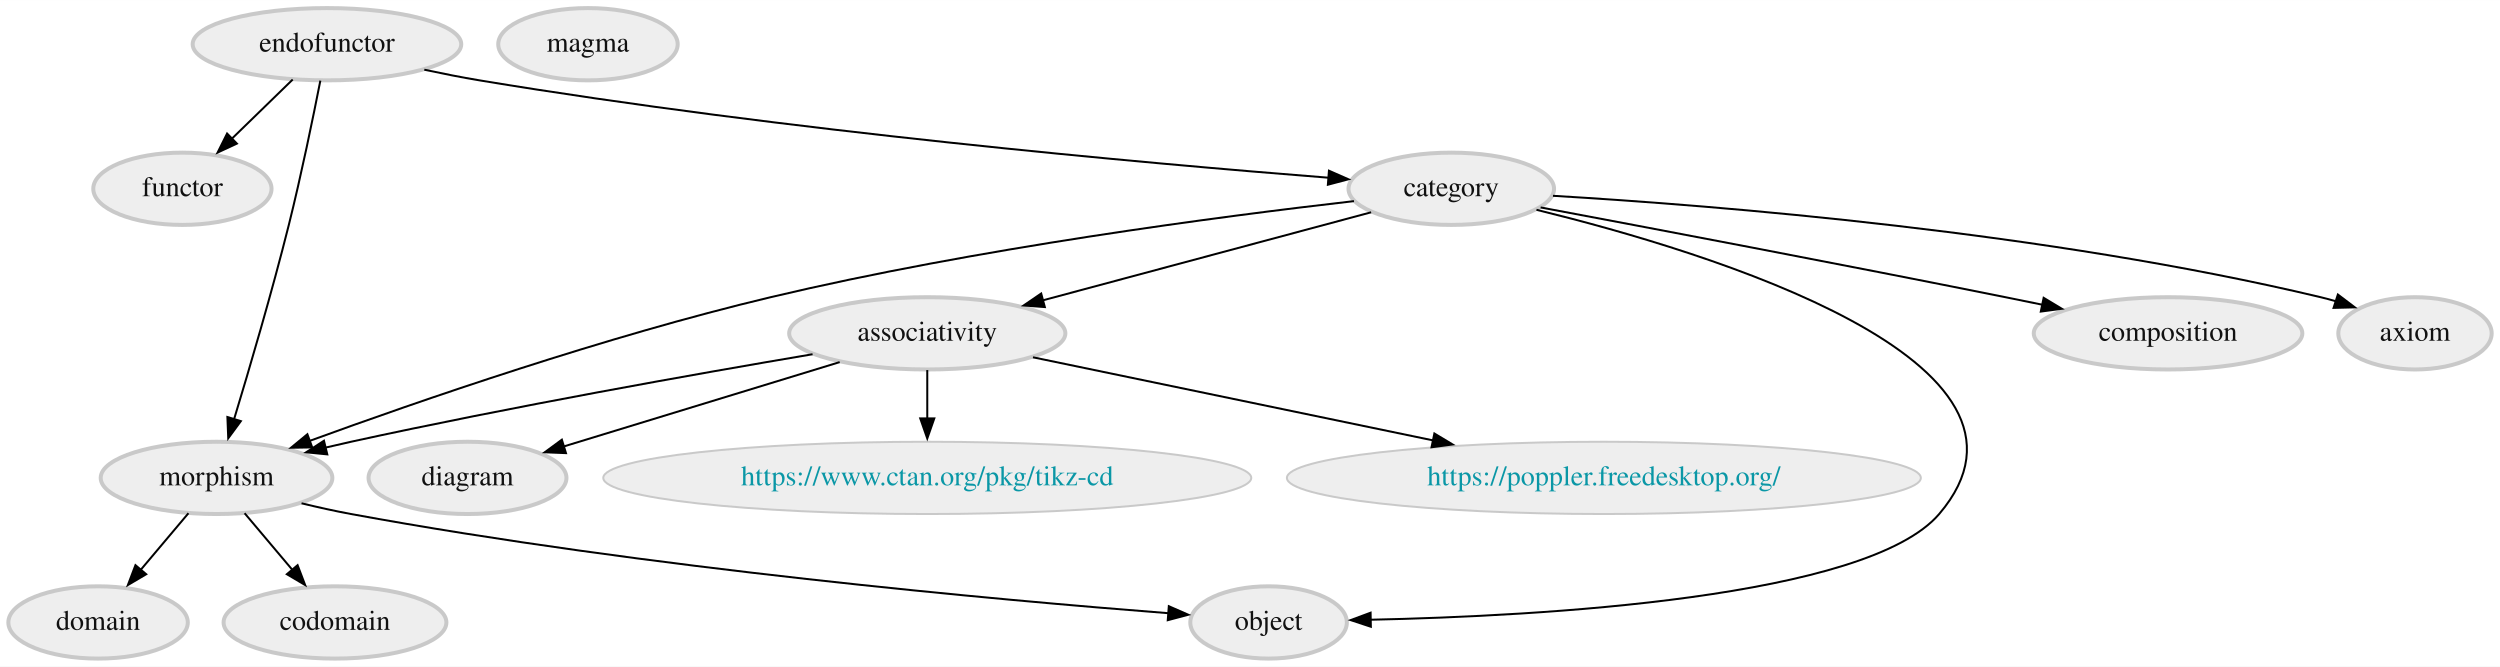
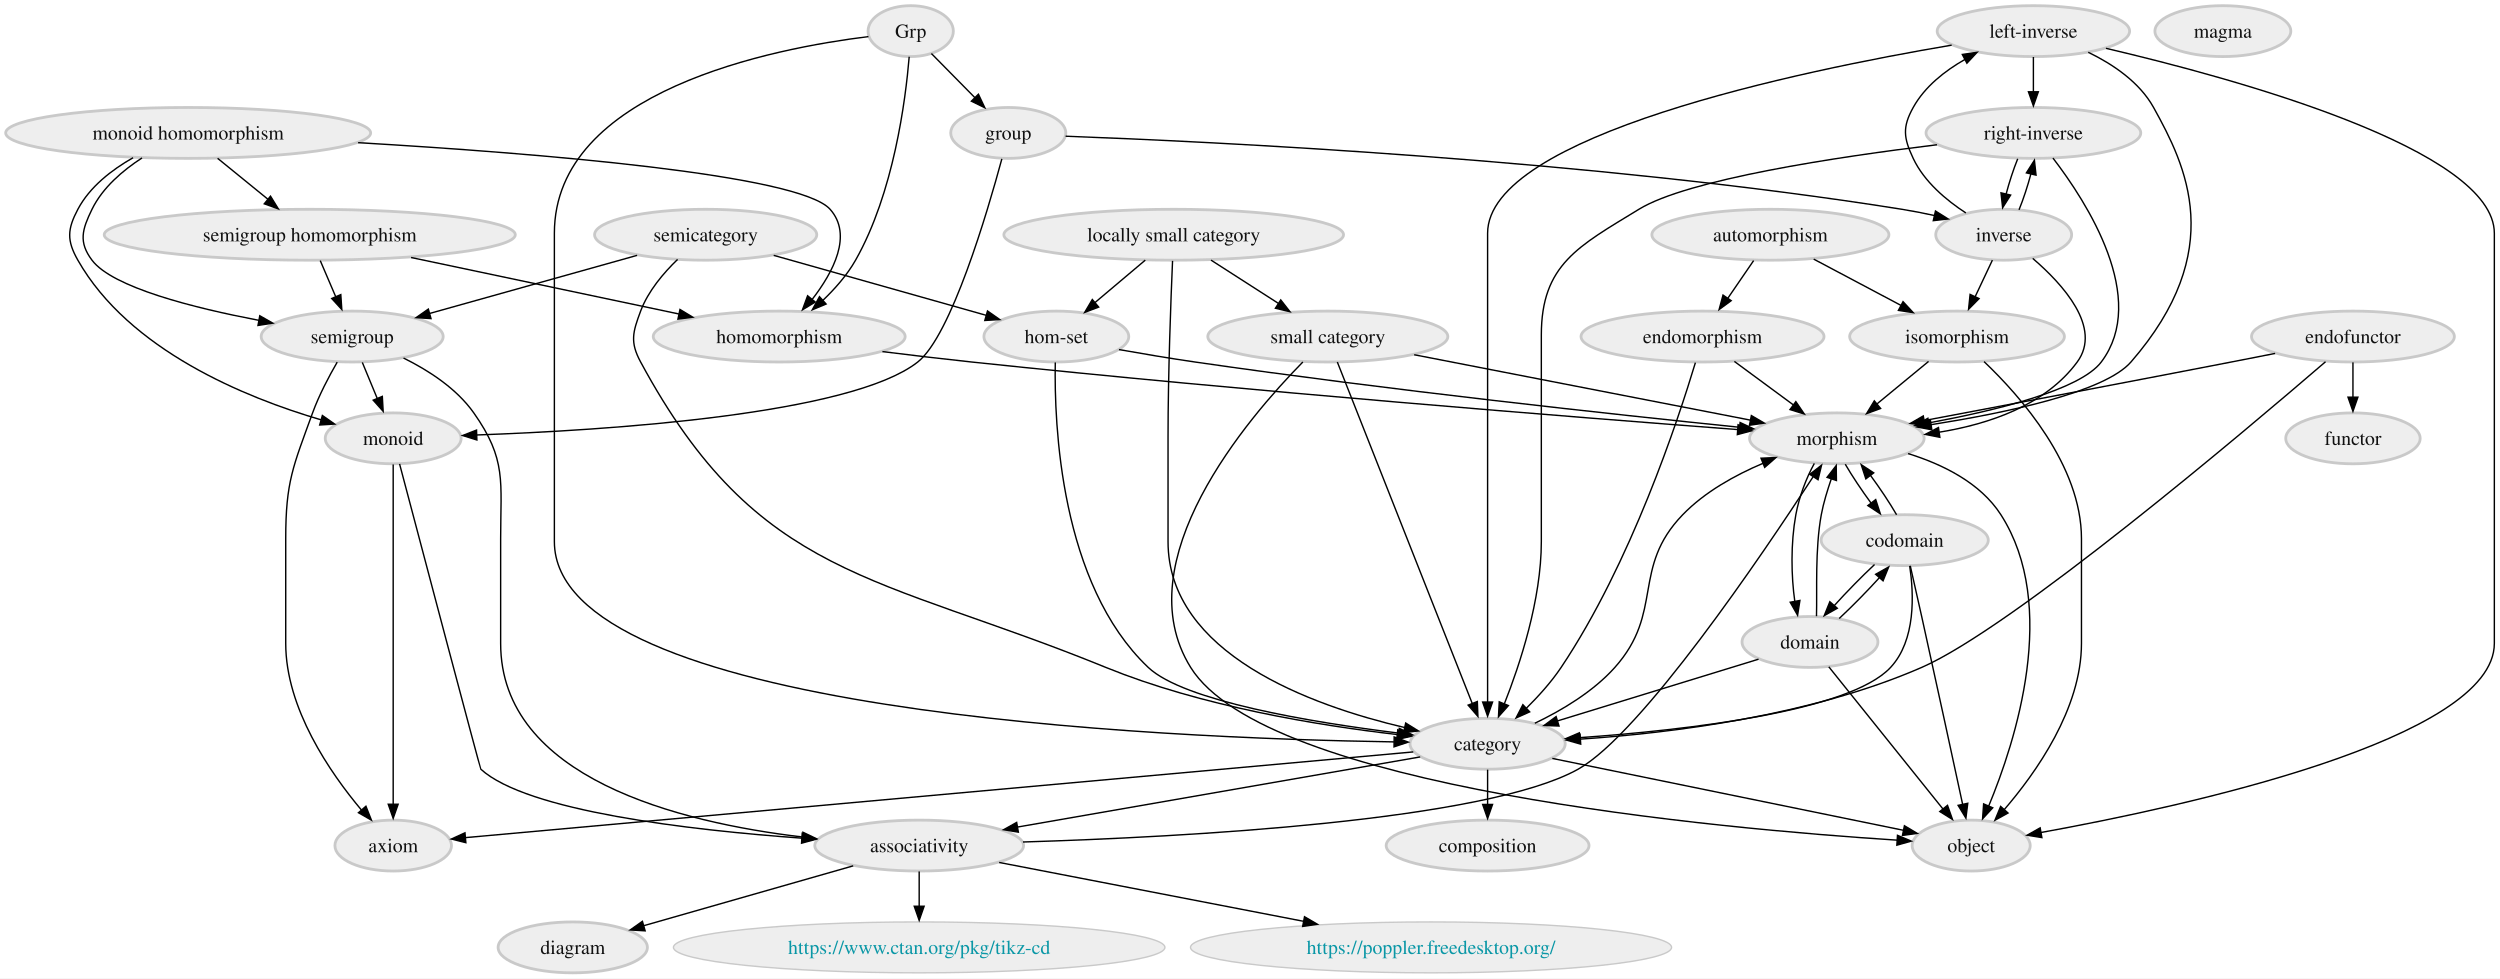
- <svg xmlns="http://www.w3.org/2000/svg" xmlns:xlink="http://www.w3.org/1999/xlink" width="1245pt" height="332pt" viewBox="0.00 0.00 1245.19 332.00">
-   <g id="graph0" class="graph" transform="scale(1 1) rotate(0) translate(4 328)">
-     <polygon fill="white" stroke="none" points="-4,4 -4,-328 1241.19,-328 1241.19,4 -4,4" />
+ <svg xmlns="http://www.w3.org/2000/svg" xmlns:xlink="http://www.w3.org/1999/xlink" width="1768pt" height="692pt" viewBox="0.00 0.00 1768.07 692.00">
+   <g id="graph0" class="graph" transform="scale(1 1) rotate(0) translate(4 688)">
+     <polygon fill="white" stroke="none" points="-4,4 -4,-688 1764.07,-688 1764.07,4 -4,4" />
    <g id="node1" class="node">
      <g id="a_node1">
-         <a xlink:href="endofunctor.html" xlink:title="endofunctor">
-           <ellipse fill="#eeeeee" stroke="#c9c9c9" stroke-width="2" cx="158.85" cy="-306" rx="66.89" ry="18" />
-           <text text-anchor="middle" x="158.85" y="-302.3" font-family="Times,serif" font-size="14.00" fill="#111111">endofunctor</text>
+         <a xlink:href="homomorphism.html" xlink:title="homomorphism">
+           <ellipse fill="#eeeeee" stroke="#c9c9c9" stroke-width="2" cx="547.07" cy="-450" rx="89.09" ry="18" />
+           <text text-anchor="middle" x="547.07" y="-445.32" font-family="Times,serif" font-size="14.00" fill="#111111">homomorphism</text>
        </a>
      </g>
    </g>
    <g id="node2" class="node">
      <g id="a_node2">
-         <a xlink:href="functor.html" xlink:title="functor">
-           <ellipse fill="#eeeeee" stroke="#c9c9c9" stroke-width="2" cx="86.85" cy="-234" rx="44.39" ry="18" />
-           <text text-anchor="middle" x="86.85" y="-230.3" font-family="Times,serif" font-size="14.00" fill="#111111">functor</text>
+         <a xlink:href="morphism.html" xlink:title="morphism">
+           <ellipse fill="#eeeeee" stroke="#c9c9c9" stroke-width="2" cx="1295.07" cy="-378" rx="61.73" ry="18" />
+           <text text-anchor="middle" x="1295.07" y="-373.32" font-family="Times,serif" font-size="14.00" fill="#111111">morphism</text>
        </a>
      </g>
    </g>
    <g id="edge1" class="edge">
-       <path fill="none" stroke="black" d="M141.78,-288.41C132.69,-279.57 121.33,-268.53 111.32,-258.79" />
-       <polygon fill="black" stroke="black" points="113.99,-256.5 104.38,-252.04 109.11,-261.52 113.99,-256.5" />
+       <path fill="none" stroke="black" d="M620.06,-439.36C640.44,-436.81 662.6,-434.16 683.07,-432 879.31,-411.25 1111.59,-392.81 1225.29,-384.18" />
+       <polygon fill="black" stroke="black" points="1225.21,-387.62 1234.92,-383.37 1224.69,-380.64 1225.21,-387.62" />
+     </g>
+     <g id="node9" class="node">
+       <g id="a_node9">
+         <a xlink:href="codomain.html" xlink:title="codomain">
+           <ellipse fill="#eeeeee" stroke="#c9c9c9" stroke-width="2" cx="1343.07" cy="-306" rx="59.1" ry="18" />
+           <text text-anchor="middle" x="1343.07" y="-301.32" font-family="Times,serif" font-size="14.00" fill="#111111">codomain</text>
+         </a>
+       </g>
+     </g>
+     <g id="edge26" class="edge">
+       <path fill="none" stroke="black" d="M1301.02,-359.7C1305.83,-351.44 1312.52,-341.39 1319.21,-332.3" />
+       <polygon fill="black" stroke="black" points="1322.55,-334.7 1325.83,-324.62 1316.98,-330.45 1322.55,-334.7" />
+     </g>
+     <g id="node11" class="node">
+       <g id="a_node11">
+         <a xlink:href="object.html" xlink:title="object">
+           <ellipse fill="#eeeeee" stroke="#c9c9c9" stroke-width="2" cx="1390.07" cy="-90" rx="41.74" ry="18" />
+           <text text-anchor="middle" x="1390.07" y="-85.33" font-family="Times,serif" font-size="14.00" fill="#111111">object</text>
+         </a>
+       </g>
+     </g>
+     <g id="edge24" class="edge">
+       <path fill="none" stroke="black" d="M1345.44,-367.23C1369.66,-359.72 1396.53,-346.63 1411.07,-324 1452.42,-259.65 1421.57,-163.88 1402.37,-117.74" />
+       <polygon fill="black" stroke="black" points="1405.3,-116.71 1398.13,-108.91 1398.87,-119.48 1405.3,-116.71" />
+     </g>
+     <g id="node12" class="node">
+       <g id="a_node12">
+         <a xlink:href="domain.html" xlink:title="domain">
+           <ellipse fill="#eeeeee" stroke="#c9c9c9" stroke-width="2" cx="1276.07" cy="-234" rx="48.05" ry="18" />
+           <text text-anchor="middle" x="1276.07" y="-229.32" font-family="Times,serif" font-size="14.00" fill="#111111">domain</text>
+         </a>
+       </g>
+     </g>
+     <g id="edge25" class="edge">
+       <path fill="none" stroke="black" d="M1279.15,-360.26C1273.49,-350.05 1268.37,-336.58 1266.07,-324 1262.36,-303.67 1262.8,-280.3 1265.35,-262.61" />
+       <polygon fill="black" stroke="black" points="1268.95,-263.36 1267.31,-252.89 1262.07,-262.1 1268.95,-263.36" />
    </g>
    <g id="node3" class="node">
      <g id="a_node3">
-         <a xlink:href="morphism.html" xlink:title="morphism">
-           <ellipse fill="#eeeeee" stroke="#c9c9c9" stroke-width="2" cx="103.85" cy="-90" rx="57.69" ry="18" />
-           <text text-anchor="middle" x="103.85" y="-86.3" font-family="Times,serif" font-size="14.00" fill="#111111">morphism</text>
-         </a>
-       </g>
-     </g>
-     <g id="edge2" class="edge">
-       <path fill="none" stroke="black" d="M155.56,-287.86C152.02,-269.87 146.06,-240.83 139.85,-216 131.46,-182.53 120.26,-144.48 112.59,-119.24" />
-       <polygon fill="black" stroke="black" points="115.96,-118.27 109.68,-109.73 109.26,-120.32 115.96,-118.27" />
+         <a xlink:href="monoid.html" xlink:title="monoid">
+           <ellipse fill="#eeeeee" stroke="#c9c9c9" stroke-width="2" cx="274.07" cy="-378" rx="48.05" ry="18" />
+           <text text-anchor="middle" x="274.07" y="-373.32" font-family="Times,serif" font-size="14.00" fill="#111111">monoid</text>
+         </a>
+       </g>
    </g>
    <g id="node4" class="node">
      <g id="a_node4">
-         <a xlink:href="category.html" xlink:title="category">
-           <ellipse fill="#eeeeee" stroke="#c9c9c9" stroke-width="2" cx="718.85" cy="-234" rx="51.19" ry="18" />
-           <text text-anchor="middle" x="718.85" y="-230.3" font-family="Times,serif" font-size="14.00" fill="#111111">category</text>
+         <a xlink:href="associativity.html" xlink:title="associativity">
+           <ellipse fill="#eeeeee" stroke="#c9c9c9" stroke-width="2" cx="646.07" cy="-90" rx="73.83" ry="18" />
+           <text text-anchor="middle" x="646.07" y="-85.33" font-family="Times,serif" font-size="14.00" fill="#111111">associativity</text>
+         </a>
+       </g>
+     </g>
+     <g id="edge2" class="edge">
+       <path fill="none" stroke="black" d="M278.59,-359.91C292.78,-306.21 335.56,-144.47 336.07,-144 368.58,-114.31 483.14,-101 563.48,-95.21" />
+       <polygon fill="black" stroke="black" points="563.35,-98.65 573.09,-94.47 562.87,-91.67 563.35,-98.65" />
+     </g>
+     <g id="node5" class="node">
+       <g id="a_node5">
+         <a xlink:href="axiom.html" xlink:title="axiom">
+           <ellipse fill="#eeeeee" stroke="#c9c9c9" stroke-width="2" cx="274.07" cy="-90" rx="41.21" ry="18" />
+           <text text-anchor="middle" x="274.07" y="-85.33" font-family="Times,serif" font-size="14.00" fill="#111111">axiom</text>
        </a>
      </g>
    </g>
    <g id="edge3" class="edge">
-       <path fill="none" stroke="black" d="M207.34,-293.31C216.45,-291.36 225.91,-289.48 234.85,-288 385.99,-262.9 565.72,-246.78 657.8,-239.5" />
-       <polygon fill="black" stroke="black" points="657.92,-243 667.62,-238.73 657.38,-236.02 657.92,-243" />
-     </g>
-     <g id="node9" class="node">
-       <g id="a_node9">
-         <a xlink:href="objects.html" xlink:title="object">
-           <ellipse fill="#eeeeee" stroke="#c9c9c9" stroke-width="2" cx="627.85" cy="-18" rx="38.99" ry="18" />
-           <text text-anchor="middle" x="627.85" y="-14.3" font-family="Times,serif" font-size="14.00" fill="#111111">object</text>
-         </a>
-       </g>
+       <path fill="none" stroke="black" d="M274.07,-359.54C274.07,-311.56 274.07,-177.39 274.07,-118.88" />
+       <polygon fill="black" stroke="black" points="277.57,-119.23 274.07,-109.23 270.57,-119.23 277.57,-119.23" />
+     </g>
+     <g id="edge60" class="edge">
+       <path fill="none" stroke="black" d="M719.47,-92.53C833.39,-96.02 1046.49,-107.39 1112.07,-144 1156.67,-168.89 1242.19,-295.36 1278.31,-350.85" />
+       <polygon fill="black" stroke="black" points="1275.89,-352.55 1284.26,-359.04 1281.76,-348.74 1275.89,-352.55" />
+     </g>
+     <g id="node28" class="node">
+       <g id="a_node28">
+         <a xlink:href="diagram.html" xlink:title="diagram">
+           <ellipse fill="#eeeeee" stroke="#c9c9c9" stroke-width="2" cx="401.07" cy="-18" rx="52.79" ry="18" />
+           <text text-anchor="middle" x="401.07" y="-13.32" font-family="Times,serif" font-size="14.00" fill="#111111">diagram</text>
+         </a>
+       </g>
+     </g>
+     <g id="edge61" class="edge">
+       <path fill="none" stroke="black" d="M599.41,-75.67C556.96,-63.54 494.47,-45.68 451.02,-33.27" />
+       <polygon fill="black" stroke="black" points="452.26,-29.7 441.68,-30.32 450.33,-36.43 452.26,-29.7" />
+     </g>
+     <g id="node29" class="node">
+       <g id="a_node29">
+         <a xlink:href="https://www.ctan.org/pkg/tikz-cd" xlink:title="https://www.ctan.org/pkg/tikz-cd">
+           <ellipse fill="#eeeeee" stroke="#c9c9c9" cx="646.07" cy="-18" rx="173.79" ry="18" />
+           <text text-anchor="middle" x="646.07" y="-13.32" font-family="Times,serif" font-size="14.00" fill="#0a97a6">https://www.ctan.org/pkg/tikz-cd</text>
+         </a>
+       </g>
+     </g>
+     <g id="edge62" class="edge">
+       <path fill="none" stroke="black" d="M646.07,-71.7C646.07,-64.24 646.07,-55.32 646.07,-46.97" />
+       <polygon fill="black" stroke="black" points="649.57,-47.1 646.07,-37.1 642.57,-47.1 649.57,-47.1" />
+     </g>
+     <g id="node30" class="node">
+       <g id="a_node30">
+         <a xlink:href="https://poppler.freedesktop.org/" xlink:title="https://poppler.freedesktop.org/">
+           <ellipse fill="#eeeeee" stroke="#c9c9c9" cx="1008.07" cy="-18" rx="170.11" ry="18" />
+           <text text-anchor="middle" x="1008.07" y="-13.32" font-family="Times,serif" font-size="14.00" fill="#0a97a6">https://poppler.freedesktop.org/</text>
+         </a>
+       </g>
+     </g>
+     <g id="edge63" class="edge">
+       <path fill="none" stroke="black" d="M702.63,-78.06C760.3,-66.91 850.62,-49.45 918.11,-36.4" />
+       <polygon fill="black" stroke="black" points="918.59,-39.68 927.74,-34.34 917.26,-32.8 918.59,-39.68" />
+     </g>
+     <g id="node6" class="node">
+       <g id="a_node6">
+         <a xlink:href="monoid_homomorphism.html" xlink:title="monoid homomorphism">
+           <ellipse fill="#eeeeee" stroke="#c9c9c9" stroke-width="2" cx="129.07" cy="-594" rx="129.07" ry="18" />
+           <text text-anchor="middle" x="129.07" y="-589.33" font-family="Times,serif" font-size="14.00" fill="#111111">monoid homomorphism</text>
+         </a>
+       </g>
+     </g>
+     <g id="edge4" class="edge">
+       <path fill="none" stroke="black" d="M249.26,-587.11C376.23,-579.63 561.14,-564.64 583.07,-540 599.22,-521.86 585.33,-495.54 570.36,-476.23" />
+       <polygon fill="black" stroke="black" points="572.56,-474.4 563.51,-468.9 567.16,-478.85 572.56,-474.4" />
+     </g>
+     <g id="edge5" class="edge">
+       <path fill="none" stroke="black" d="M90.12,-576.48C75.09,-567.94 59.5,-555.92 51.07,-540 43.58,-525.86 43.16,-517.91 51.07,-504 87.27,-440.34 169.45,-406.81 223.29,-391.02" />
+       <polygon fill="black" stroke="black" points="223.99,-394.18 232.66,-388.1 222.09,-387.44 223.99,-394.18" />
+     </g>
+     <g id="node7" class="node">
+       <g id="a_node7">
+         <a xlink:href="semigroup_homomorphism.html" xlink:title="semigroup homomorphism">
+           <ellipse fill="#eeeeee" stroke="#c9c9c9" stroke-width="2" cx="215.07" cy="-522" rx="145.38" ry="18" />
+           <text text-anchor="middle" x="215.07" y="-517.33" font-family="Times,serif" font-size="14.00" fill="#111111">semigroup homomorphism</text>
+         </a>
+       </g>
+     </g>
+     <g id="edge6" class="edge">
+       <path fill="none" stroke="black" d="M149.89,-576.05C160.61,-567.33 173.86,-556.54 185.62,-546.98" />
+       <polygon fill="black" stroke="black" points="187.3,-549.3 192.85,-540.28 182.88,-543.87 187.3,-549.3" />
+     </g>
+     <g id="node8" class="node">
+       <g id="a_node8">
+         <a xlink:href="semigroup.html" xlink:title="semigroup">
+           <ellipse fill="#eeeeee" stroke="#c9c9c9" stroke-width="2" cx="245.07" cy="-450" rx="64.36" ry="18" />
+           <text text-anchor="middle" x="245.07" y="-445.32" font-family="Times,serif" font-size="14.00" fill="#111111">semigroup</text>
+         </a>
+       </g>
+     </g>
+     <g id="edge7" class="edge">
+       <path fill="none" stroke="black" d="M96.43,-576.32C82.87,-567.52 68.56,-555.33 61.07,-540 54.05,-525.62 51.45,-516.78 61.07,-504 75.54,-484.78 132.46,-470.35 179.2,-461.44" />
+       <polygon fill="black" stroke="black" points="179.72,-464.72 188.92,-459.46 178.45,-457.84 179.72,-464.72" />
    </g>
    <g id="edge8" class="edge">
-       <path fill="none" stroke="black" d="M146.19,-77.35C154.33,-75.37 162.82,-73.48 170.85,-72 317.71,-44.98 493.8,-29.16 578.1,-22.59" />
-       <polygon fill="black" stroke="black" points="578.16,-26.09 587.86,-21.84 577.63,-19.12 578.16,-26.09" />
+       <path fill="none" stroke="black" d="M286.7,-505.9C342.84,-494.06 420.55,-477.68 476.44,-465.89" />
+       <polygon fill="black" stroke="black" points="476.9,-469.16 485.96,-463.67 475.45,-462.31 476.9,-469.16" />
+     </g>
+     <g id="edge9" class="edge">
+       <path fill="none" stroke="black" d="M222.49,-503.7C225.79,-495.98 229.77,-486.71 233.45,-478.11" />
+       <polygon fill="black" stroke="black" points="237.02,-479.67 237.74,-469.1 230.59,-476.92 237.02,-479.67" />
+     </g>
+     <g id="edge12" class="edge">
+       <path fill="none" stroke="black" d="M252.24,-431.7C255.44,-423.98 259.28,-414.71 262.84,-406.11" />
+       <polygon fill="black" stroke="black" points="266.39,-407.68 266.99,-397.1 259.93,-405 266.39,-407.68" />
+     </g>
+     <g id="edge10" class="edge">
+       <path fill="none" stroke="black" d="M281.39,-434.79C298.96,-426.13 318.84,-413.34 331.07,-396 354.39,-362.95 350.07,-347.45 350.07,-307 350.07,-307 350.07,-307 350.07,-233 350.07,-137.8 476.09,-106.38 563.67,-96.04" />
+       <polygon fill="black" stroke="black" points="563.86,-99.43 573.42,-94.85 563.1,-92.47 563.86,-99.43" />
+     </g>
+     <g id="edge11" class="edge">
+       <path fill="none" stroke="black" d="M234.48,-431.89C228.62,-421.77 221.62,-408.52 217.07,-396 203.27,-357.98 198.07,-347.45 198.07,-307 198.07,-307 198.07,-307 198.07,-233 198.07,-187.08 229.35,-141.64 251.77,-114.96" />
+       <polygon fill="black" stroke="black" points="254.79,-117.83 258.69,-107.98 249.5,-113.24 254.79,-117.83" />
+     </g>
+     <g id="edge13" class="edge">
+       <path fill="none" stroke="black" d="M1337.32,-323.96C1332.46,-332.35 1325.61,-342.64 1318.77,-351.92" />
+       <polygon fill="black" stroke="black" points="1315.58,-349.34 1312.29,-359.41 1321.14,-353.59 1315.58,-349.34" />
    </g>
    <g id="node10" class="node">
      <g id="a_node10">
-         <a xlink:href="domain.html" xlink:title="domain">
-           <ellipse fill="#eeeeee" stroke="#c9c9c9" stroke-width="2" cx="44.85" cy="-18" rx="44.69" ry="18" />
-           <text text-anchor="middle" x="44.85" y="-14.3" font-family="Times,serif" font-size="14.00" fill="#111111">domain</text>
-         </a>
-       </g>
-     </g>
-     <g id="edge9" class="edge">
-       <path fill="none" stroke="black" d="M89.86,-72.41C82.74,-63.95 73.92,-53.49 65.98,-44.08" />
-       <polygon fill="black" stroke="black" points="68.82,-42.02 59.7,-36.63 63.47,-46.53 68.82,-42.02" />
-     </g>
-     <g id="node11" class="node">
-       <g id="a_node11">
-         <a xlink:href="codomain.html" xlink:title="codomain">
-           <ellipse fill="#eeeeee" stroke="#c9c9c9" stroke-width="2" cx="162.85" cy="-18" rx="55.49" ry="18" />
-           <text text-anchor="middle" x="162.85" y="-14.3" font-family="Times,serif" font-size="14.00" fill="#111111">codomain</text>
-         </a>
-       </g>
-     </g>
-     <g id="edge10" class="edge">
-       <path fill="none" stroke="black" d="M117.83,-72.41C124.96,-63.95 133.77,-53.49 141.71,-44.08" />
-       <polygon fill="black" stroke="black" points="144.22,-46.53 147.99,-36.63 138.87,-42.02 144.22,-46.53" />
-     </g>
-     <g id="edge12" class="edge">
-       <path fill="none" stroke="black" d="M670.38,-227.85C604.17,-220.26 481.99,-204.29 379.85,-180 297.59,-160.44 204.49,-128.24 150.16,-108.41" />
-       <polygon fill="black" stroke="black" points="151.52,-105.18 140.92,-105.01 149.1,-111.75 151.52,-105.18" />
-     </g>
-     <g id="node5" class="node">
-       <g id="a_node5">
-         <a xlink:href="associativity.html" xlink:title="associativity">
-           <ellipse fill="#eeeeee" stroke="#c9c9c9" stroke-width="2" cx="457.85" cy="-162" rx="68.79" ry="18" />
-           <text text-anchor="middle" x="457.85" y="-158.3" font-family="Times,serif" font-size="14.00" fill="#111111">associativity</text>
+         <a xlink:href="category.html" xlink:title="category">
+           <ellipse fill="#eeeeee" stroke="#c9c9c9" stroke-width="2" cx="1048.07" cy="-162" rx="54.89" ry="18" />
+           <text text-anchor="middle" x="1048.07" y="-157.32" font-family="Times,serif" font-size="14.00" fill="#111111">category</text>
        </a>
      </g>
    </g>
    <g id="edge14" class="edge">
-       <path fill="none" stroke="black" d="M678.92,-222.29C635.24,-210.58 564.85,-191.7 515.26,-178.4" />
-       <polygon fill="black" stroke="black" points="516.41,-175.08 505.84,-175.87 514.59,-181.84 516.41,-175.08" />
-     </g>
-     <g id="edge11" class="edge">
-       <path fill="none" stroke="black" d="M761.28,-223.53C846.88,-202.56 1026.75,-148.01 961.85,-72 926.03,-30.05 762.83,-21.13 678.56,-19.35" />
-       <polygon fill="black" stroke="black" points="678.79,-15.85 668.72,-19.17 678.66,-22.85 678.79,-15.85" />
-     </g>
-     <g id="node12" class="node">
-       <g id="a_node12">
+       <path fill="none" stroke="black" d="M1346.59,-287.81C1349.6,-267.86 1350.97,-235.24 1333.07,-216 1303.91,-184.66 1187.63,-171.57 1112.91,-166.31" />
+       <polygon fill="black" stroke="black" points="1113.42,-162.77 1103.2,-165.59 1112.95,-169.75 1113.42,-162.77" />
+     </g>
+     <g id="edge15" class="edge">
+       <path fill="none" stroke="black" d="M1347,-287.82C1349.36,-277.45 1352.42,-263.97 1355.07,-252 1365.44,-205.29 1377.2,-150.88 1384.11,-118.78" />
+       <polygon fill="black" stroke="black" points="1387.66,-119.92 1386.34,-109.4 1380.82,-118.44 1387.66,-119.92" />
+     </g>
+     <g id="edge16" class="edge">
+       <path fill="none" stroke="black" d="M1321.73,-288.76C1312.51,-280.14 1301.97,-269.36 1293.25,-259.73" />
+       <polygon fill="black" stroke="black" points="1295.38,-257.84 1286.15,-252.63 1290.12,-262.46 1295.38,-257.84" />
+     </g>
+     <g id="edge30" class="edge">
+       <path fill="none" stroke="black" d="M1081.48,-176.51C1100.12,-185.43 1122.62,-198.68 1138.07,-216 1173.04,-255.2 1149.57,-286.23 1186.07,-324 1201.64,-340.11 1223.1,-351.98 1242.87,-360.36" />
+       <polygon fill="black" stroke="black" points="1241.43,-363.96 1252.01,-364.43 1244.03,-357.46 1241.43,-363.96" />
+     </g>
+     <g id="edge32" class="edge">
+       <path fill="none" stroke="black" d="M1000.38,-152.7C929.72,-140.39 796.83,-117.25 715.4,-103.07" />
+       <polygon fill="black" stroke="black" points="716.21,-99.49 705.76,-101.22 715.01,-106.38 716.21,-99.49" />
+     </g>
+     <g id="edge33" class="edge">
+       <path fill="none" stroke="black" d="M995.48,-156.24C853.69,-143.42 464.83,-108.25 325,-95.61" />
+       <polygon fill="black" stroke="black" points="325.47,-92.04 315.19,-94.63 324.84,-99.02 325.47,-92.04" />
+     </g>
+     <g id="edge29" class="edge">
+       <path fill="none" stroke="black" d="M1093.84,-151.63C1158.67,-138.36 1276.66,-114.21 1342.47,-100.74" />
+       <polygon fill="black" stroke="black" points="1342.86,-104.03 1351.96,-98.6 1341.46,-97.17 1342.86,-104.03" />
+     </g>
+     <g id="node16" class="node">
+       <g id="a_node16">
        <a xlink:href="composition.html" xlink:title="composition">
-           <ellipse fill="#eeeeee" stroke="#c9c9c9" stroke-width="2" cx="1075.85" cy="-162" rx="66.89" ry="18" />
-           <text text-anchor="middle" x="1075.85" y="-158.3" font-family="Times,serif" font-size="14.00" fill="#111111">composition</text>
-         </a>
-       </g>
-     </g>
-     <g id="edge13" class="edge">
-       <path fill="none" stroke="black" d="M763.35,-224.7C817.94,-214.46 913.29,-196.39 994.85,-180 1000.83,-178.8 1007.06,-177.52 1013.29,-176.24" />
-       <polygon fill="black" stroke="black" points="1013.89,-179.69 1022.97,-174.23 1012.47,-172.84 1013.89,-179.69" />
+           <ellipse fill="#eeeeee" stroke="#c9c9c9" stroke-width="2" cx="1048.07" cy="-90" rx="71.73" ry="18" />
+           <text text-anchor="middle" x="1048.07" y="-85.33" font-family="Times,serif" font-size="14.00" fill="#111111">composition</text>
+         </a>
+       </g>
+     </g>
+     <g id="edge31" class="edge">
+       <path fill="none" stroke="black" d="M1048.07,-143.7C1048.07,-136.24 1048.07,-127.32 1048.07,-118.97" />
+       <polygon fill="black" stroke="black" points="1051.57,-119.1 1048.07,-109.1 1044.57,-119.1 1051.57,-119.1" />
+     </g>
+     <g id="edge17" class="edge">
+       <path fill="none" stroke="black" d="M1280.67,-252.23C1281.17,-270.27 1279.58,-299.37 1284.07,-324 1285.63,-332.51 1288.47,-341.44 1291.18,-349.48" />
+       <polygon fill="black" stroke="black" points="1288.14,-350.42 1294.64,-358.79 1294.77,-348.19 1288.14,-350.42" />
+     </g>
+     <g id="edge20" class="edge">
+       <path fill="none" stroke="black" d="M1296.72,-250.59C1305.97,-259.19 1316.64,-270.07 1325.5,-279.84" />
+       <polygon fill="black" stroke="black" points="1322.5,-281.86 1331.73,-287.05 1327.75,-277.24 1322.5,-281.86" />
+     </g>
+     <g id="edge18" class="edge">
+       <path fill="none" stroke="black" d="M1239.69,-221.83C1201.21,-210.02 1140.26,-191.3 1097.46,-178.16" />
+       <polygon fill="black" stroke="black" points="1098.58,-174.54 1087.99,-174.95 1096.53,-181.23 1098.58,-174.54" />
+     </g>
+     <g id="edge19" class="edge">
+       <path fill="none" stroke="black" d="M1289.37,-216.43C1309.28,-191.64 1346.96,-144.7 1370.16,-115.81" />
+       <polygon fill="black" stroke="black" points="1373.33,-118.45 1376.86,-108.46 1367.87,-114.07 1373.33,-118.45" />
    </g>
    <g id="node13" class="node">
      <g id="a_node13">
-         <a xlink:href="axiom.html" xlink:title="axiom">
-           <ellipse fill="#eeeeee" stroke="#c9c9c9" stroke-width="2" cx="1198.85" cy="-162" rx="38.19" ry="18" />
-           <text text-anchor="middle" x="1198.85" y="-158.3" font-family="Times,serif" font-size="14.00" fill="#111111">axiom</text>
-         </a>
-       </g>
-     </g>
-     <g id="edge15" class="edge">
-       <path fill="none" stroke="black" d="M769.5,-230.5C851.02,-225.66 1015.94,-212.46 1151.85,-180 1154.41,-179.39 1157.03,-178.68 1159.65,-177.91" />
-       <polygon fill="black" stroke="black" points="1160.44,-181.33 1168.88,-174.94 1158.29,-174.67 1160.44,-181.33" />
-     </g>
-     <g id="edge4" class="edge">
-       <path fill="none" stroke="black" d="M400.72,-151.59C342.64,-141.76 250.16,-125.37 170.85,-108 166.61,-107.07 162.24,-106.07 157.86,-105.03" />
-       <polygon fill="black" stroke="black" points="159.01,-101.71 148.47,-102.75 157.36,-108.51 159.01,-101.71" />
-     </g>
-     <g id="node6" class="node">
-       <g id="a_node6">
-         <a xlink:href="diagram.html" xlink:title="diagram">
-           <ellipse fill="#eeeeee" stroke="#c9c9c9" stroke-width="2" cx="228.85" cy="-90" rx="49.29" ry="18" />
-           <text text-anchor="middle" x="228.85" y="-86.3" font-family="Times,serif" font-size="14.00" fill="#111111">diagram</text>
-         </a>
-       </g>
-     </g>
-     <g id="edge5" class="edge">
-       <path fill="none" stroke="black" d="M414.23,-147.67C374.97,-135.67 317.37,-118.06 276.82,-105.67" />
-       <polygon fill="black" stroke="black" points="277.9,-102.33 267.31,-102.76 275.85,-109.03 277.9,-102.33" />
-     </g>
-     <g id="node7" class="node">
-       <g id="a_node7">
-         <a xlink:href="https://www.ctan.org/pkg/tikz-cd" xlink:title="https://www.ctan.org/pkg/tikz-cd">
-           <ellipse fill="#eeeeee" stroke="#c9c9c9" cx="457.85" cy="-90" rx="161.37" ry="18" />
-           <text text-anchor="middle" x="457.85" y="-86.3" font-family="Times,serif" font-size="14.00" fill="#0a97a6">https://www.ctan.org/pkg/tikz-cd</text>
-         </a>
-       </g>
-     </g>
-     <g id="edge6" class="edge">
-       <path fill="none" stroke="black" d="M457.85,-143.7C457.85,-136.41 457.85,-127.73 457.85,-119.54" />
-       <polygon fill="black" stroke="black" points="461.35,-119.62 457.85,-109.62 454.35,-119.62 461.35,-119.62" />
-     </g>
-     <g id="node8" class="node">
-       <g id="a_node8">
-         <a xlink:href="https://poppler.freedesktop.org/" xlink:title="https://poppler.freedesktop.org/">
-           <ellipse fill="#eeeeee" stroke="#c9c9c9" cx="794.85" cy="-90" rx="157.87" ry="18" />
-           <text text-anchor="middle" x="794.85" y="-86.3" font-family="Times,serif" font-size="14.00" fill="#0a97a6">https://poppler.freedesktop.org/</text>
-         </a>
-       </g>
-     </g>
-     <g id="edge7" class="edge">
-       <path fill="none" stroke="black" d="M510.5,-150.06C563.85,-138.98 647.23,-121.66 709.93,-108.64" />
-       <polygon fill="black" stroke="black" points="710.43,-112.11 719.51,-106.65 709.01,-105.25 710.43,-112.11" />
+         <a xlink:href="grp.html" xlink:title="Grp">
+           <ellipse fill="#eeeeee" stroke="#c9c9c9" stroke-width="2" cx="640.07" cy="-666" rx="30.16" ry="18" />
+           <text text-anchor="middle" x="640.07" y="-661.33" font-family="Times,serif" font-size="14.00" fill="#111111">Grp</text>
+         </a>
+       </g>
+     </g>
+     <g id="edge23" class="edge">
+       <path fill="none" stroke="black" d="M639.01,-647.89C636.46,-617.19 628.04,-551.52 601.07,-504 595.02,-493.33 586.19,-483.39 577.42,-475.07" />
+       <polygon fill="black" stroke="black" points="580.24,-473 570.47,-468.91 575.56,-478.2 580.24,-473" />
+     </g>
+     <g id="edge21" class="edge">
+       <path fill="none" stroke="black" d="M610.18,-662.13C543.42,-653.91 388.07,-623.94 388.07,-523 388.07,-523 388.07,-523 388.07,-305 388.07,-184.35 814.92,-165.92 982.07,-163.32" />
+       <polygon fill="black" stroke="black" points="981.99,-166.81 991.94,-163.17 981.89,-159.81 981.99,-166.81" />
    </g>
    <g id="node14" class="node">
      <g id="a_node14">
+         <a xlink:href="group.html" xlink:title="group">
+           <ellipse fill="#eeeeee" stroke="#c9c9c9" stroke-width="2" cx="709.07" cy="-594" rx="40.69" ry="18" />
+           <text text-anchor="middle" x="709.07" y="-589.33" font-family="Times,serif" font-size="14.00" fill="#111111">group</text>
+         </a>
+       </g>
+     </g>
+     <g id="edge22" class="edge">
+       <path fill="none" stroke="black" d="M654.71,-650.15C663.78,-640.94 675.65,-628.91 685.97,-618.43" />
+       <polygon fill="black" stroke="black" points="687.97,-621.38 692.5,-611.8 682.99,-616.46 687.97,-621.38" />
+     </g>
+     <g id="edge64" class="edge">
+       <path fill="none" stroke="black" d="M704.54,-575.65C694.34,-537.97 668.64,-450.57 645.07,-432 597.8,-394.76 425.14,-383.67 332.97,-380.38" />
+       <polygon fill="black" stroke="black" points="333.26,-376.85 323.15,-380.01 333.02,-383.85 333.26,-376.85" />
+     </g>
+     <g id="node18" class="node">
+       <g id="a_node18">
+         <a xlink:href="inverse.html" xlink:title="inverse">
+           <ellipse fill="#eeeeee" stroke="#c9c9c9" stroke-width="2" cx="1413.07" cy="-522" rx="48.05" ry="18" />
+           <text text-anchor="middle" x="1413.07" y="-517.33" font-family="Times,serif" font-size="14.00" fill="#111111">inverse</text>
+         </a>
+       </g>
+     </g>
+     <g id="edge65" class="edge">
+       <path fill="none" stroke="black" d="M749.62,-591.68C850.29,-587.96 1119.51,-575.25 1341.07,-540 1348.57,-538.81 1356.45,-537.26 1364.13,-535.58" />
+       <polygon fill="black" stroke="black" points="1364.82,-538.78 1373.79,-533.15 1363.27,-531.96 1364.82,-538.78" />
+     </g>
+     <g id="node15" class="node">
+       <g id="a_node15">
+         <a xlink:href="hom_set.html" xlink:title="hom-set">
+           <ellipse fill="#eeeeee" stroke="#c9c9c9" stroke-width="2" cx="743.07" cy="-450" rx="51.21" ry="18" />
+           <text text-anchor="middle" x="743.07" y="-445.32" font-family="Times,serif" font-size="14.00" fill="#111111">hom-set</text>
+         </a>
+       </g>
+     </g>
+     <g id="edge28" class="edge">
+       <path fill="none" stroke="black" d="M787.38,-440.78C804.17,-437.8 823.47,-434.55 841.07,-432 977.34,-412.24 1137.45,-394.92 1226.48,-385.81" />
+       <polygon fill="black" stroke="black" points="1226.65,-389.21 1236.25,-384.71 1225.94,-382.24 1226.65,-389.21" />
+     </g>
+     <g id="edge27" class="edge">
+       <path fill="none" stroke="black" d="M742.33,-431.67C741.5,-388.44 745.71,-275.04 808.07,-216 833.21,-192.2 922.9,-177.28 985.21,-169.54" />
+       <polygon fill="black" stroke="black" points="985.61,-172.9 995.12,-168.23 984.77,-165.95 985.61,-172.9" />
+     </g>
+     <g id="node17" class="node">
+       <g id="a_node17">
+         <a xlink:href="small_category.html" xlink:title="small category">
+           <ellipse fill="#eeeeee" stroke="#c9c9c9" stroke-width="2" cx="935.07" cy="-450" rx="84.88" ry="18" />
+           <text text-anchor="middle" x="935.07" y="-445.32" font-family="Times,serif" font-size="14.00" fill="#111111">small category</text>
+         </a>
+       </g>
+     </g>
+     <g id="edge36" class="edge">
+       <path fill="none" stroke="black" d="M996.14,-437.13C1062.46,-424.23 1167.77,-403.75 1234.06,-390.86" />
+       <polygon fill="black" stroke="black" points="1234.61,-394.13 1243.76,-388.78 1233.27,-387.26 1234.61,-394.13" />
+     </g>
+     <g id="edge34" class="edge">
+       <path fill="none" stroke="black" d="M941.8,-431.97C960.68,-384.19 1014.24,-248.62 1037.3,-190.27" />
+       <polygon fill="black" stroke="black" points="1040.81,-191.89 1041.23,-181.31 1034.3,-189.32 1040.81,-191.89" />
+     </g>
+     <g id="edge35" class="edge">
+       <path fill="none" stroke="black" d="M917.42,-432.01C878.32,-392.28 791.45,-290.98 838.07,-216 891.07,-130.77 1211.02,-101.96 1338.1,-93.81" />
+       <polygon fill="black" stroke="black" points="1337.95,-97.26 1347.71,-93.15 1337.51,-90.27 1337.95,-97.26" />
+     </g>
+     <g id="edge37" class="edge">
+       <path fill="none" stroke="black" d="M1433.6,-505.26C1454.93,-486.98 1482.89,-456.22 1465.07,-432 1442.66,-401.53 1402.84,-388.08 1367.37,-382.34" />
+       <polygon fill="black" stroke="black" points="1367.92,-378.74 1357.53,-380.8 1366.94,-385.67 1367.92,-378.74" />
+     </g>
+     <g id="node19" class="node">
+       <g id="a_node19">
+         <a xlink:href="left_inverse.html" xlink:title="left-inverse">
+           <ellipse fill="#eeeeee" stroke="#c9c9c9" stroke-width="2" cx="1434.07" cy="-666" rx="68.04" ry="18" />
+           <text text-anchor="middle" x="1434.07" y="-661.33" font-family="Times,serif" font-size="14.00" fill="#111111">left-inverse</text>
+         </a>
+       </g>
+     </g>
+     <g id="edge38" class="edge">
+       <path fill="none" stroke="black" d="M1386.31,-537.4C1372.43,-546.45 1356.81,-559.55 1349.07,-576 1342.26,-590.48 1341.31,-598.01 1349.07,-612 1357.24,-626.72 1371.38,-637.88 1385.82,-646.08" />
+       <polygon fill="black" stroke="black" points="1383.8,-649.5 1394.28,-651.04 1387.05,-643.3 1383.8,-649.5" />
+     </g>
+     <g id="node20" class="node">
+       <g id="a_node20">
+         <a xlink:href="right_inverse.html" xlink:title="right-inverse">
+           <ellipse fill="#eeeeee" stroke="#c9c9c9" stroke-width="2" cx="1434.07" cy="-594" rx="75.94" ry="18" />
+           <text text-anchor="middle" x="1434.07" y="-589.33" font-family="Times,serif" font-size="14.00" fill="#111111">right-inverse</text>
+         </a>
+       </g>
+     </g>
+     <g id="edge39" class="edge">
+       <path fill="none" stroke="black" d="M1423.9,-539.62C1427.03,-547.27 1430.07,-556.55 1432.36,-565.22" />
+       <polygon fill="black" stroke="black" points="1429.12,-565.75 1434.8,-574.7 1435.94,-564.16 1429.12,-565.75" />
+     </g>
+     <g id="node21" class="node">
+       <g id="a_node21">
+         <a xlink:href="isomorphism.html" xlink:title="isomorphism">
+           <ellipse fill="#eeeeee" stroke="#c9c9c9" stroke-width="2" cx="1380.07" cy="-450" rx="75.94" ry="18" />
+           <text text-anchor="middle" x="1380.07" y="-445.32" font-family="Times,serif" font-size="14.00" fill="#111111">isomorphism</text>
+         </a>
+       </g>
+     </g>
+     <g id="edge40" class="edge">
+       <path fill="none" stroke="black" d="M1405.08,-504.05C1401.41,-496.26 1396.96,-486.82 1392.84,-478.08" />
+       <polygon fill="black" stroke="black" points="1395.65,-476.83 1388.22,-469.28 1389.31,-479.81 1395.65,-476.83" />
+     </g>
+     <g id="edge55" class="edge">
+       <path fill="none" stroke="black" d="M1472.86,-651.04C1490.28,-642.61 1509.11,-629.94 1519.07,-612 1541.89,-570.89 1571.79,-510.99 1503.07,-432 1484.57,-410.73 1415.26,-396.09 1361.68,-387.67" />
+       <polygon fill="black" stroke="black" points="1362.26,-384.06 1351.85,-386.02 1361.21,-390.98 1362.26,-384.06" />
+     </g>
+     <g id="edge54" class="edge">
+       <path fill="none" stroke="black" d="M1376.28,-656.09C1268.6,-637.86 1048.07,-592.08 1048.07,-523 1048.07,-523 1048.07,-523 1048.07,-305 1048.07,-265.57 1048.07,-219.97 1048.07,-191.31" />
+       <polygon fill="black" stroke="black" points="1051.57,-191.49 1048.07,-181.49 1044.57,-191.49 1051.57,-191.49" />
+     </g>
+     <g id="edge53" class="edge">
+       <path fill="none" stroke="black" d="M1485.37,-653.84C1577.17,-632.38 1760.07,-582.19 1760.07,-523 1760.07,-523 1760.07,-523 1760.07,-233 1760.07,-165.11 1540.18,-117.5 1439.43,-99.25" />
+       <polygon fill="black" stroke="black" points="1440.08,-95.64 1429.62,-97.33 1438.85,-102.53 1440.08,-95.64" />
+     </g>
+     <g id="edge56" class="edge">
+       <path fill="none" stroke="black" d="M1434.07,-647.7C1434.07,-640.24 1434.07,-631.32 1434.07,-622.97" />
+       <polygon fill="black" stroke="black" points="1437.57,-623.1 1434.07,-613.1 1430.57,-623.1 1437.57,-623.1" />
+     </g>
+     <g id="edge67" class="edge">
+       <path fill="none" stroke="black" d="M1447.9,-576.22C1471.96,-544.9 1515.84,-476.67 1482.07,-432 1467.13,-412.23 1407.77,-397.7 1359.88,-388.9" />
+       <polygon fill="black" stroke="black" points="1360.69,-385.31 1350.24,-387.01 1359.47,-392.21 1360.69,-385.31" />
+     </g>
+     <g id="edge68" class="edge">
+       <path fill="none" stroke="black" d="M1365.88,-585.64C1294.99,-577.02 1189.65,-561.18 1155.07,-540 1112.39,-513.86 1086.07,-501.05 1086.07,-451 1086.07,-451 1086.07,-451 1086.07,-305 1086.07,-263.81 1070.97,-218.12 1059.81,-189.98" />
+       <polygon fill="black" stroke="black" points="1062.79,-189.02 1055.76,-181.09 1056.31,-191.67 1062.79,-189.02" />
+     </g>
+     <g id="edge66" class="edge">
+       <path fill="none" stroke="black" d="M1422.97,-575.7C1419.92,-568.15 1416.98,-559.12 1414.76,-550.68" />
+       <polygon fill="black" stroke="black" points="1417.98,-550.06 1412.31,-541.1 1411.16,-551.64 1417.98,-550.06" />
+     </g>
+     <g id="edge48" class="edge">
+       <path fill="none" stroke="black" d="M1359.93,-432.41C1349.03,-423.43 1335.38,-412.19 1323.42,-402.34" />
+       <polygon fill="black" stroke="black" points="1326.02,-399.13 1316.07,-395.47 1321.57,-404.53 1326.02,-399.13" />
+     </g>
+     <g id="edge49" class="edge">
+       <path fill="none" stroke="black" d="M1399.17,-432.28C1425.05,-407.66 1468.07,-358.92 1468.07,-307 1468.07,-307 1468.07,-307 1468.07,-233 1468.07,-186.81 1435.97,-141.44 1412.96,-114.85" />
+       <polygon fill="black" stroke="black" points="1416.13,-113.03 1406.86,-107.9 1410.91,-117.69 1416.13,-113.03" />
+     </g>
+     <g id="node22" class="node">
+       <g id="a_node22">
+         <a xlink:href="endofunctor.html" xlink:title="endofunctor">
+           <ellipse fill="#eeeeee" stroke="#c9c9c9" stroke-width="2" cx="1660.07" cy="-450" rx="71.73" ry="18" />
+           <text text-anchor="middle" x="1660.07" y="-445.32" font-family="Times,serif" font-size="14.00" fill="#111111">endofunctor</text>
+         </a>
+       </g>
+     </g>
+     <g id="edge42" class="edge">
+       <path fill="none" stroke="black" d="M1605.03,-438.06C1594.74,-436.03 1584.08,-433.94 1574.07,-432 1499.27,-417.5 1413.11,-401.19 1356.56,-390.54" />
+       <polygon fill="black" stroke="black" points="1357.48,-386.97 1347.01,-388.56 1356.19,-393.85 1357.48,-386.97" />
+     </g>
+     <g id="edge43" class="edge">
+       <path fill="none" stroke="black" d="M1640.68,-432.19C1584.14,-383.51 1419.35,-244.06 1355.07,-216 1276.47,-181.68 1177.45,-169.54 1113.47,-165.27" />
+       <polygon fill="black" stroke="black" points="1113.92,-161.73 1103.72,-164.61 1113.49,-168.72 1113.92,-161.73" />
+     </g>
+     <g id="node23" class="node">
+       <g id="a_node23">
+         <a xlink:href="functor.html" xlink:title="functor">
+           <ellipse fill="#eeeeee" stroke="#c9c9c9" stroke-width="2" cx="1660.07" cy="-378" rx="47.53" ry="18" />
+           <text text-anchor="middle" x="1660.07" y="-373.32" font-family="Times,serif" font-size="14.00" fill="#111111">functor</text>
+         </a>
+       </g>
+     </g>
+     <g id="edge41" class="edge">
+       <path fill="none" stroke="black" d="M1660.07,-431.7C1660.07,-424.24 1660.07,-415.32 1660.07,-406.97" />
+       <polygon fill="black" stroke="black" points="1663.57,-407.1 1660.07,-397.1 1656.57,-407.1 1663.57,-407.1" />
+     </g>
+     <g id="node24" class="node">
+       <g id="a_node24">
+         <a xlink:href="endomorphism.html" xlink:title="endomorphism">
+           <ellipse fill="#eeeeee" stroke="#c9c9c9" stroke-width="2" cx="1200.07" cy="-450" rx="85.93" ry="18" />
+           <text text-anchor="middle" x="1200.07" y="-445.32" font-family="Times,serif" font-size="14.00" fill="#111111">endomorphism</text>
+         </a>
+       </g>
+     </g>
+     <g id="edge44" class="edge">
+       <path fill="none" stroke="black" d="M1222.59,-432.41C1235.1,-423.19 1250.85,-411.59 1264.46,-401.55" />
+       <polygon fill="black" stroke="black" points="1266.07,-403.98 1272.05,-395.23 1261.92,-398.34 1266.07,-403.98" />
+     </g>
+     <g id="edge45" class="edge">
+       <path fill="none" stroke="black" d="M1195.03,-431.53C1182.89,-391.22 1149.35,-289.49 1100.07,-216 1093.04,-205.51 1083.77,-195.28 1075.01,-186.66" />
+       <polygon fill="black" stroke="black" points="1077.84,-184.57 1068.18,-180.22 1073.02,-189.65 1077.84,-184.57" />
+     </g>
+     <g id="node25" class="node">
+       <g id="a_node25">
+         <a xlink:href="automorphism.html" xlink:title="automorphism">
+           <ellipse fill="#eeeeee" stroke="#c9c9c9" stroke-width="2" cx="1248.07" cy="-522" rx="83.83" ry="18" />
+           <text text-anchor="middle" x="1248.07" y="-517.33" font-family="Times,serif" font-size="14.00" fill="#111111">automorphism</text>
+         </a>
+       </g>
+     </g>
+     <g id="edge46" class="edge">
+       <path fill="none" stroke="black" d="M1278.69,-504.76C1297.06,-495.02 1320.63,-482.52 1340.42,-472.03" />
+       <polygon fill="black" stroke="black" points="1341.88,-474.68 1349.08,-466.91 1338.6,-468.5 1341.88,-474.68" />
+     </g>
+     <g id="edge47" class="edge">
+       <path fill="none" stroke="black" d="M1236.21,-503.7C1230.69,-495.64 1224,-485.89 1217.89,-476.98" />
+       <polygon fill="black" stroke="black" points="1220.34,-475.37 1211.8,-469.1 1214.57,-479.33 1220.34,-475.37" />
+     </g>
+     <g id="node26" class="node">
+       <g id="a_node26">
+         <a xlink:href="locally_small_category.html" xlink:title="locally small category">
+           <ellipse fill="#eeeeee" stroke="#c9c9c9" stroke-width="2" cx="826.07" cy="-522" rx="120.13" ry="18" />
+           <text text-anchor="middle" x="826.07" y="-517.33" font-family="Times,serif" font-size="14.00" fill="#111111">locally small category</text>
+         </a>
+       </g>
+     </g>
+     <g id="edge51" class="edge">
+       <path fill="none" stroke="black" d="M825.26,-503.52C824.09,-476.72 822.07,-423.89 822.07,-379 822.07,-379 822.07,-379 822.07,-305 822.07,-225.83 922.74,-189.08 989.71,-173.4" />
+       <polygon fill="black" stroke="black" points="990.15,-176.66 999.14,-171.06 988.62,-169.83 990.15,-176.66" />
+     </g>
+     <g id="edge52" class="edge">
+       <path fill="none" stroke="black" d="M805.98,-504.05C795.25,-495 781.88,-483.73 770.24,-473.91" />
+       <polygon fill="black" stroke="black" points="773.02,-470.84 763.12,-467.07 768.51,-476.19 773.02,-470.84" />
+     </g>
+     <g id="edge50" class="edge">
+       <path fill="none" stroke="black" d="M852.46,-504.05C866.75,-494.87 884.61,-483.41 900.05,-473.49" />
+       <polygon fill="black" stroke="black" points="901.78,-475.9 908.31,-467.55 898,-470.01 901.78,-475.9" />
+     </g>
+     <g id="node27" class="node">
+       <g id="a_node27">
+         <a xlink:href="semicategory.html" xlink:title="semicategory">
+           <ellipse fill="#eeeeee" stroke="#c9c9c9" stroke-width="2" cx="495.07" cy="-522" rx="78.57" ry="18" />
+           <text text-anchor="middle" x="495.07" y="-517.33" font-family="Times,serif" font-size="14.00" fill="#111111">semicategory</text>
+         </a>
+       </g>
+     </g>
+     <g id="edge58" class="edge">
+       <path fill="none" stroke="black" d="M446.57,-507.42C404.46,-495.63 343.54,-478.57 299.72,-466.3" />
+       <polygon fill="black" stroke="black" points="300.82,-462.69 290.25,-463.37 298.93,-469.44 300.82,-462.69" />
+     </g>
+     <g id="edge57" class="edge">
+       <path fill="none" stroke="black" d="M475.21,-504.55C465.32,-495.03 454.36,-482.15 449.07,-468 443.47,-453.01 441.47,-446.08 449.07,-432 532.15,-278.07 616.11,-282.08 778.07,-216 845.45,-188.51 928.26,-174.97 984.26,-168.51" />
+       <polygon fill="black" stroke="black" points="984.54,-171.89 994.09,-167.31 983.77,-164.93 984.54,-171.89" />
+     </g>
+     <g id="edge59" class="edge">
+       <path fill="none" stroke="black" d="M543.18,-507.42C586.52,-495.19 649.94,-477.29 693.67,-464.94" />
+       <polygon fill="black" stroke="black" points="694.39,-468.1 703.06,-462.01 692.48,-461.36 694.39,-468.1" />
+     </g>
+     <g id="node31" class="node">
+       <g id="a_node31">
        <a xlink:href="magma.html" xlink:title="magma">
-           <ellipse fill="#eeeeee" stroke="#c9c9c9" stroke-width="2" cx="288.85" cy="-306" rx="44.69" ry="18" />
-           <text text-anchor="middle" x="288.85" y="-302.3" font-family="Times,serif" font-size="14.00" fill="#111111">magma</text>
+           <ellipse fill="#eeeeee" stroke="#c9c9c9" stroke-width="2" cx="1568.07" cy="-666" rx="48.05" ry="18" />
+           <text text-anchor="middle" x="1568.07" y="-661.33" font-family="Times,serif" font-size="14.00" fill="#111111">magma</text>
        </a>
      </g>
    </g>
  </g>
</svg>
